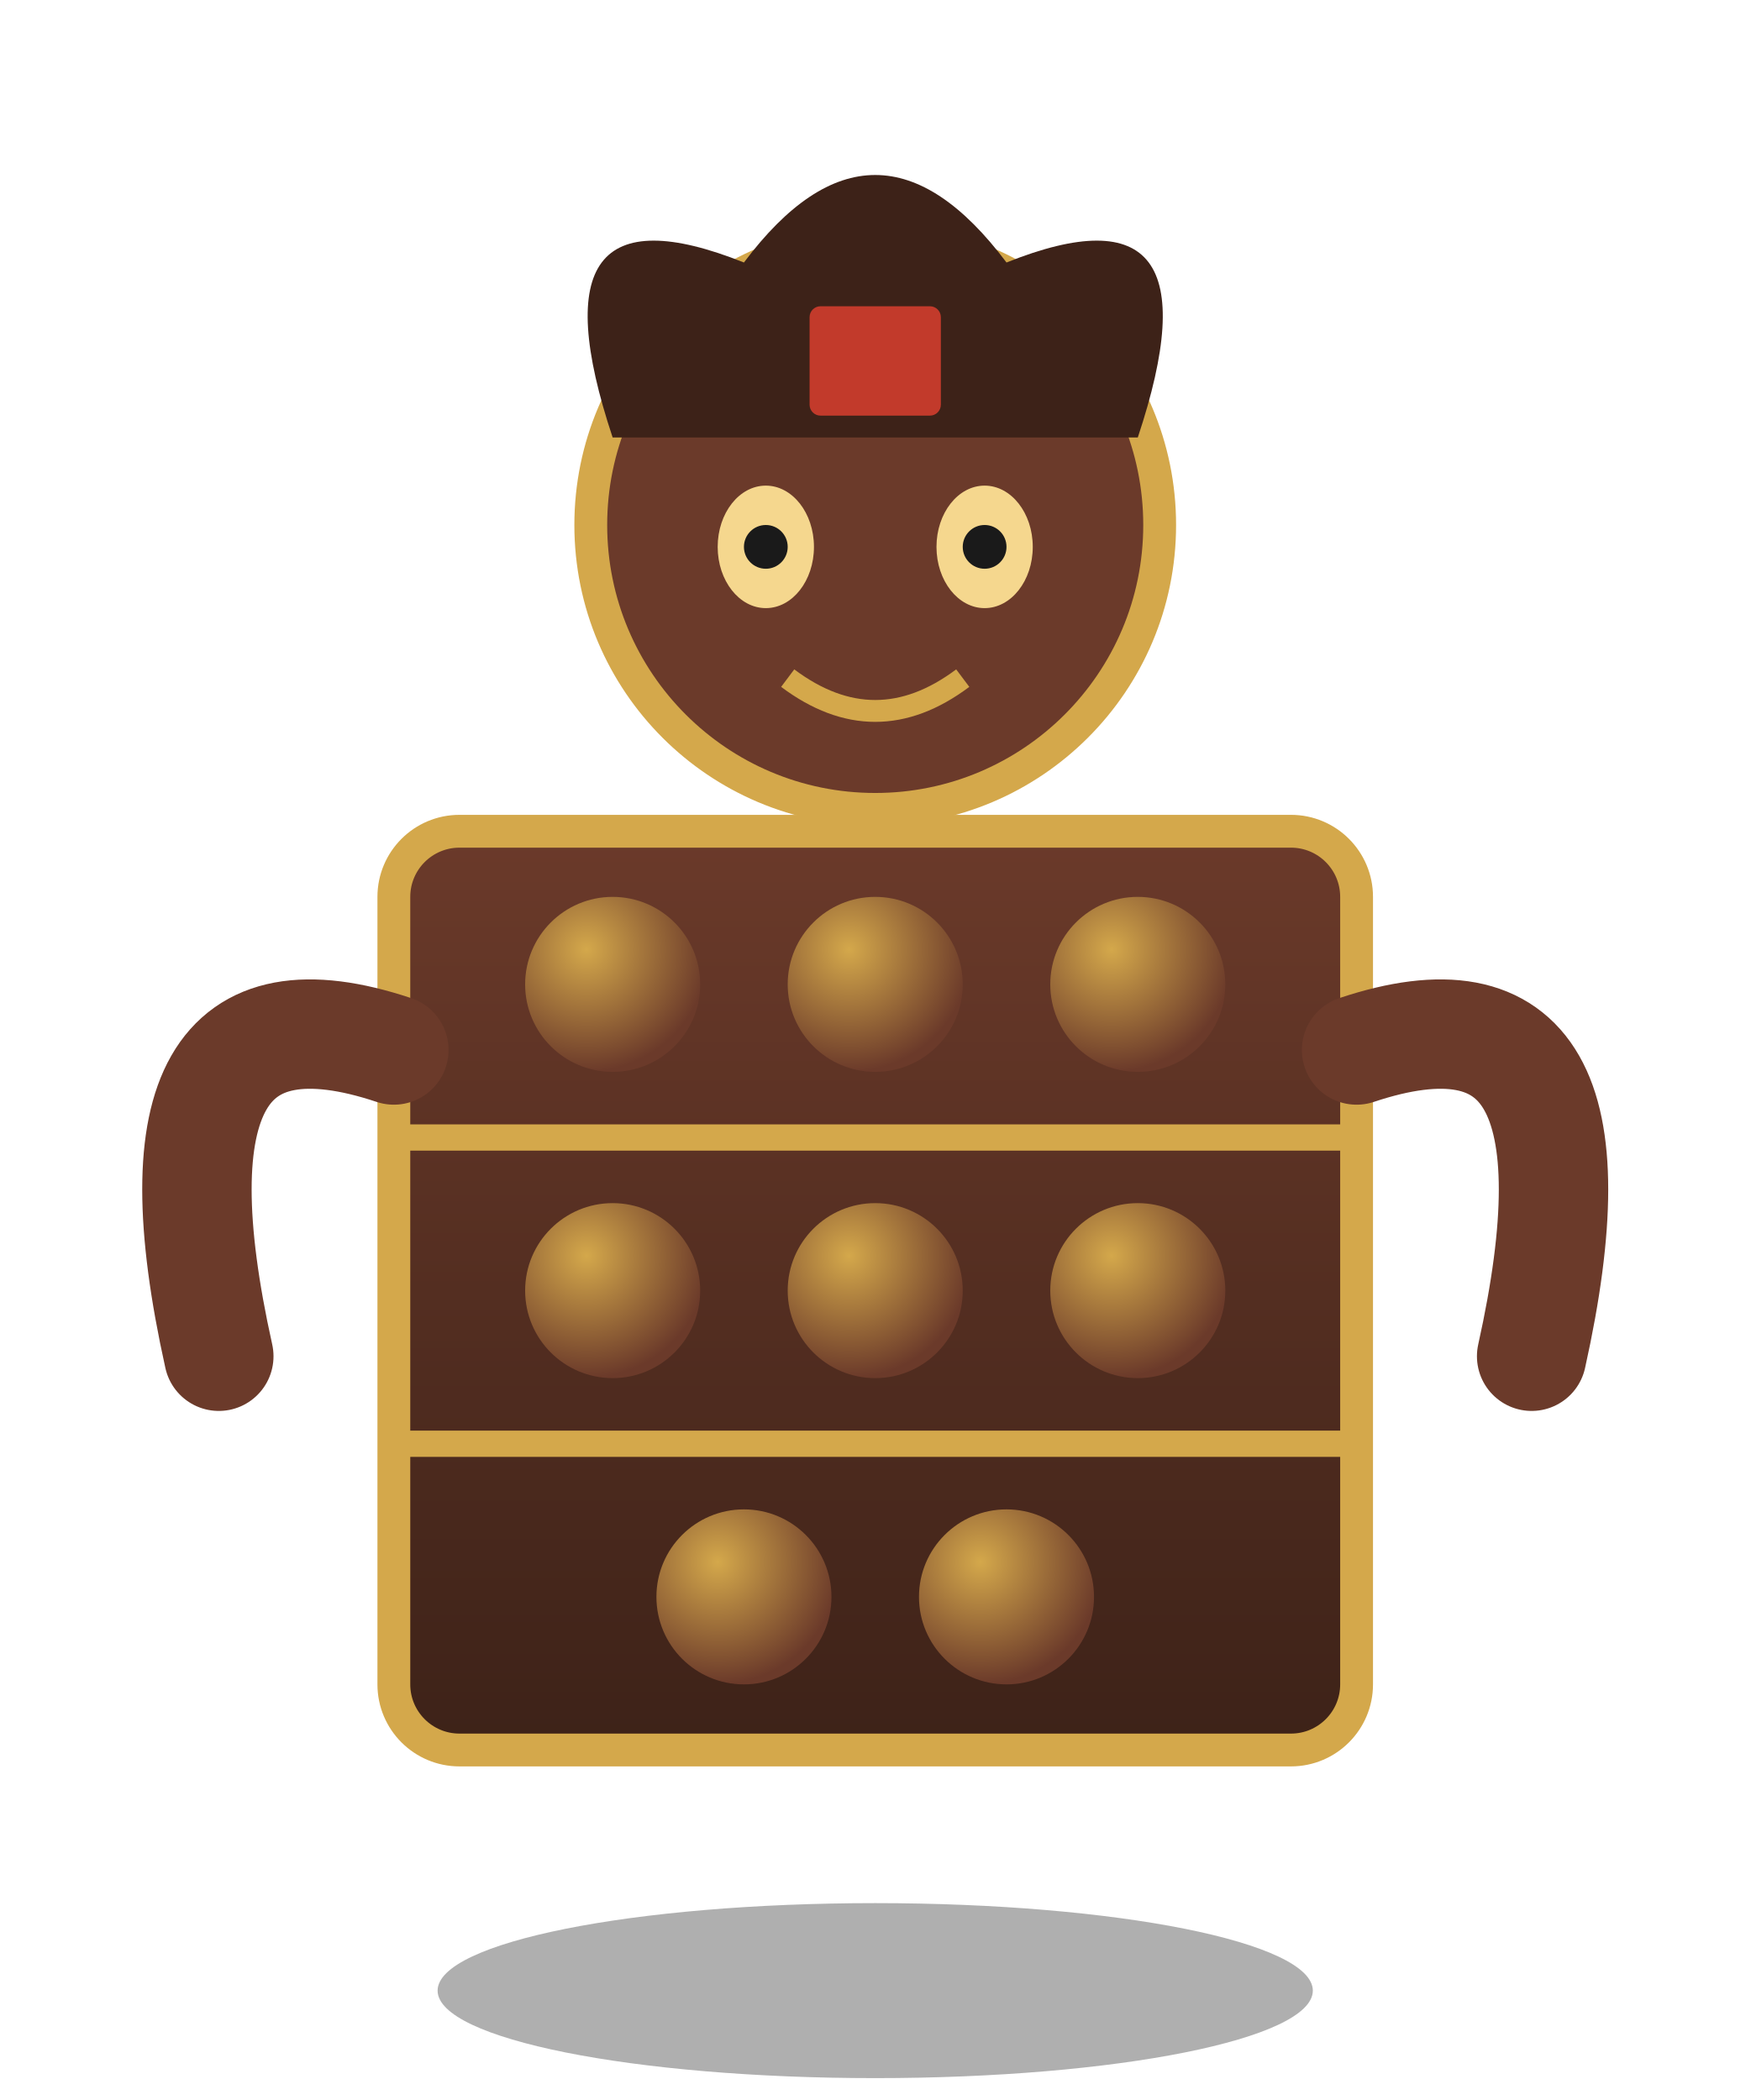
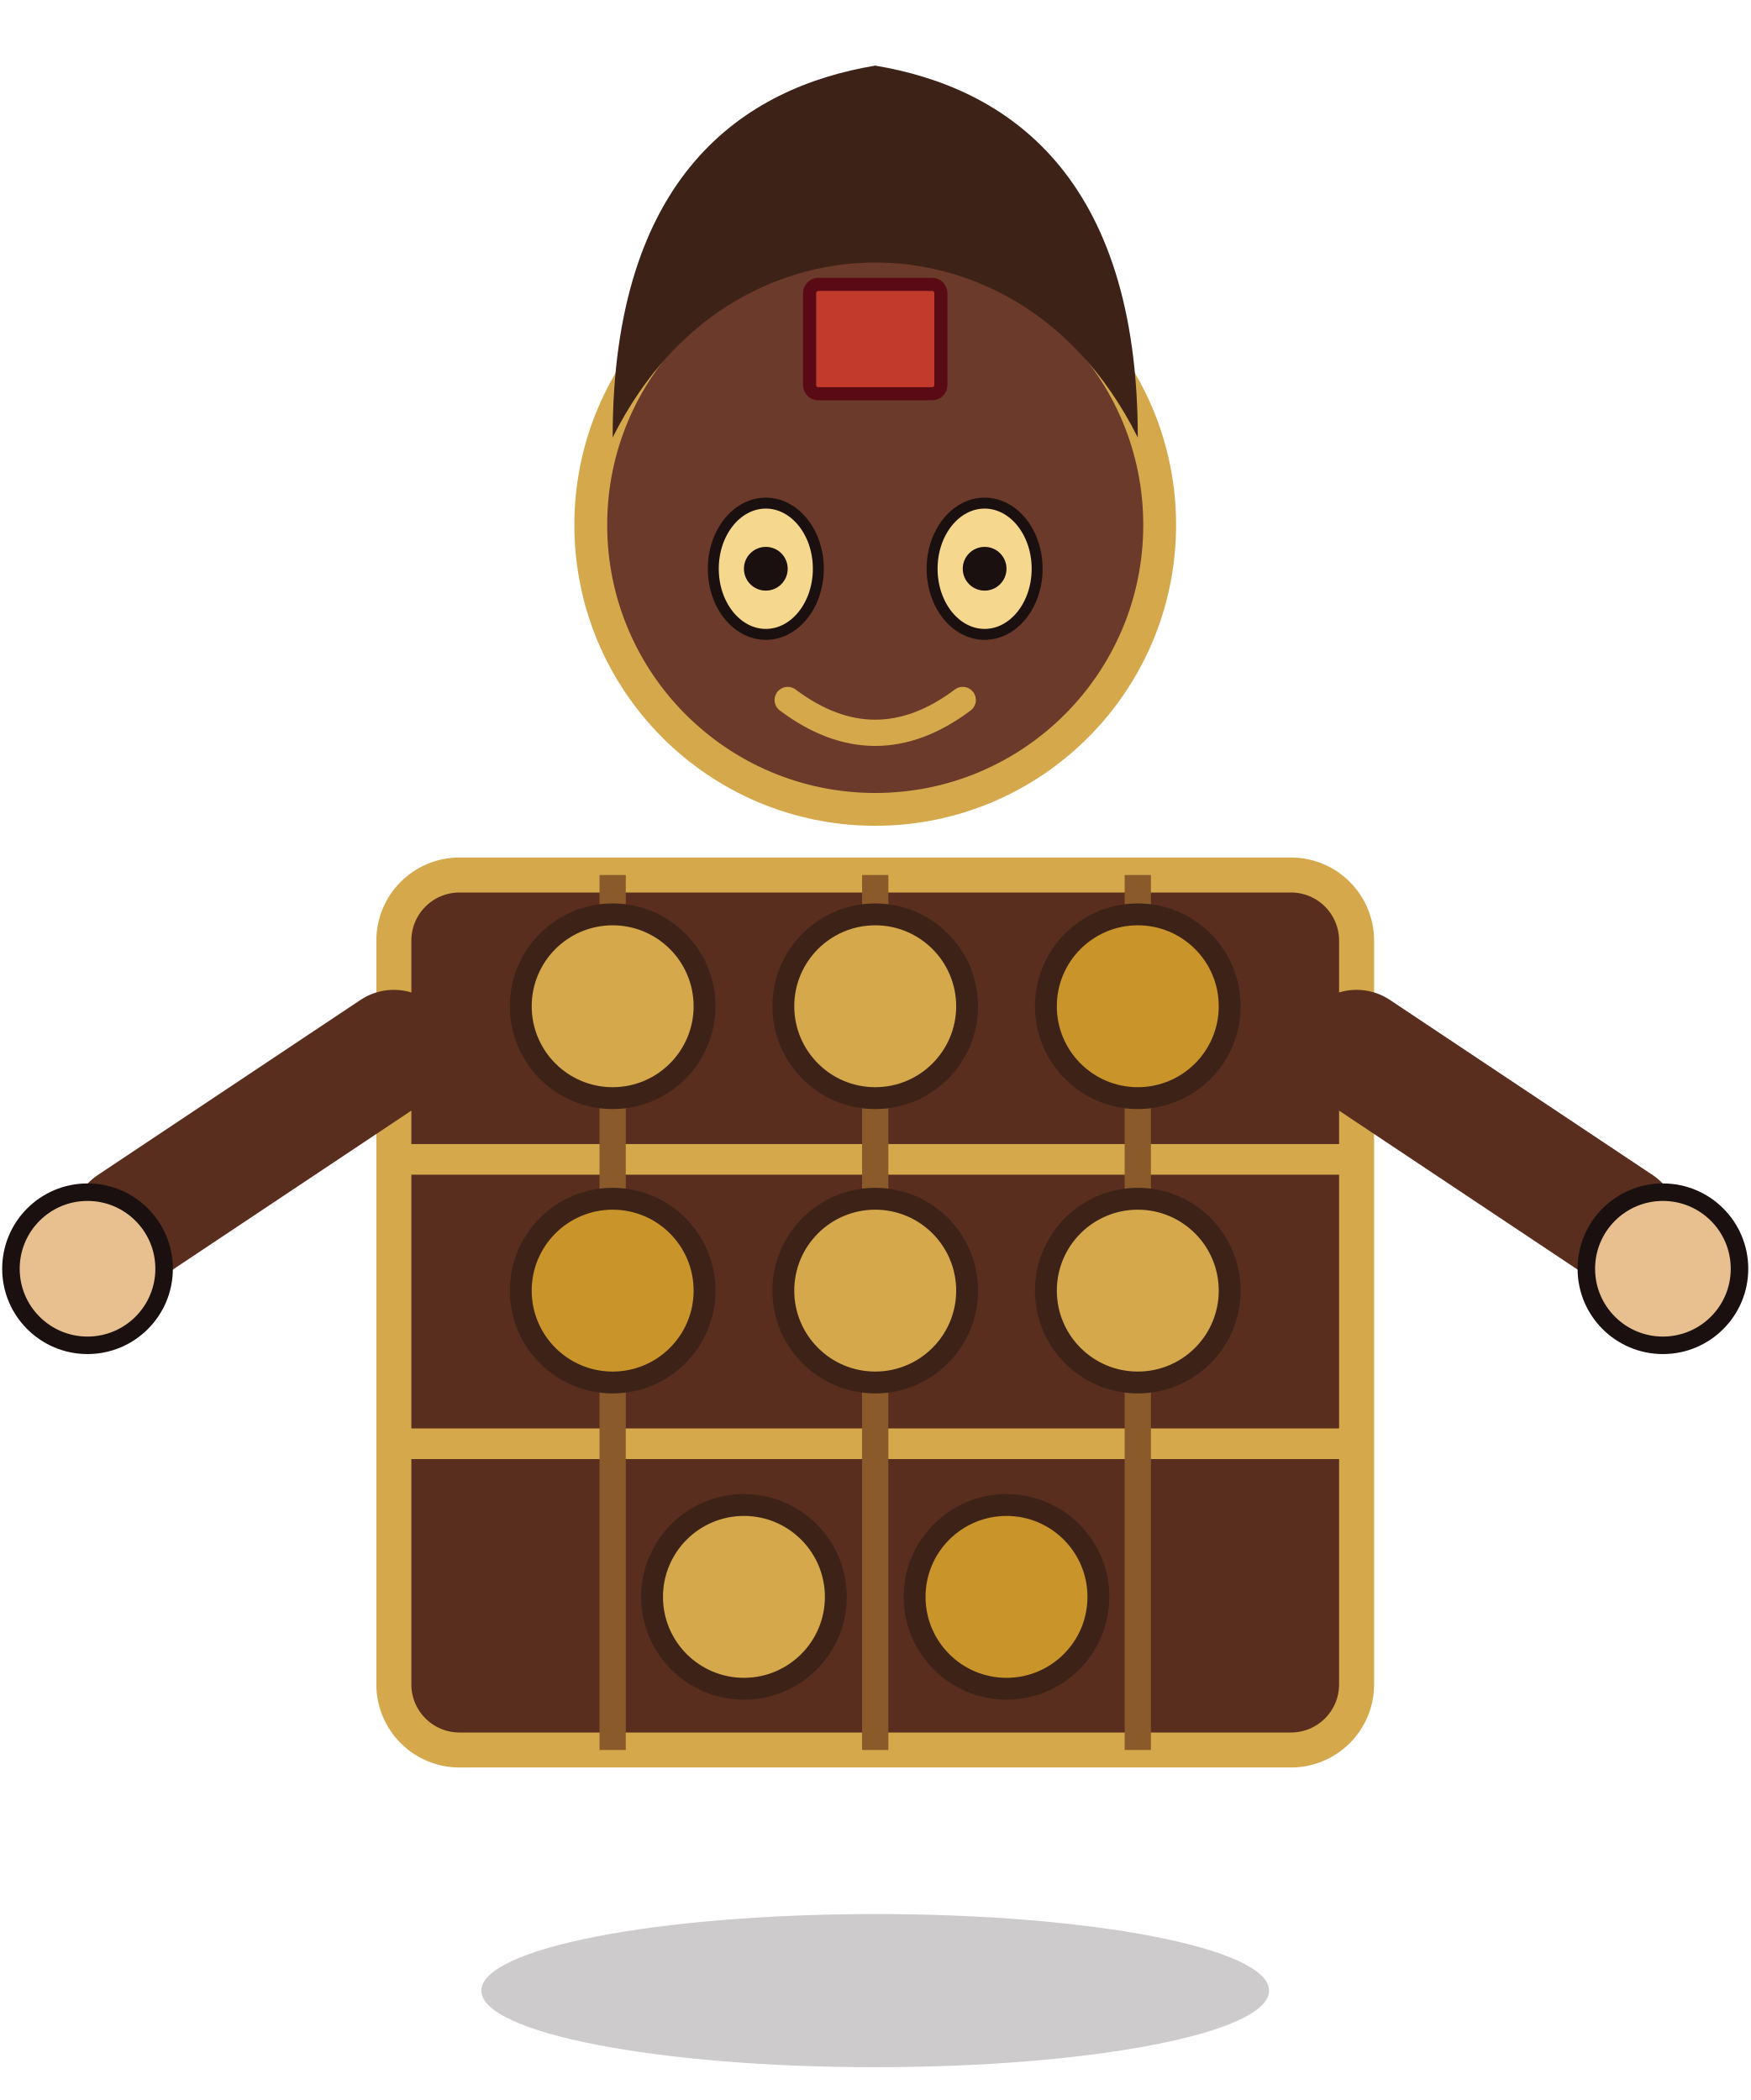
<svg xmlns="http://www.w3.org/2000/svg" viewBox="0 0 80 96" width="80" height="96">
-   <defs>
-     <linearGradient id="frame" x1="0" y1="0" x2="0" y2="1">
-       <stop offset="0%" stop-color="#6B3A2A" />
-       <stop offset="100%" stop-color="#3d2218" />
-     </linearGradient>
-     <radialGradient id="bead" cx="35%" cy="30%" r="70%">
-       <stop offset="0%" stop-color="#D4A84B" />
-       <stop offset="100%" stop-color="#6B3A2A" />
-     </radialGradient>
-   </defs>
-   <ellipse cx="40" cy="91" rx="20" ry="4" fill="#1A1A1A" opacity=".35" />
-   <rect x="18" y="38" width="44" height="42" rx="3" fill="url(#frame)" stroke="#D4A84B" stroke-width="1.5" />
-   <line x1="18" y1="52" x2="62" y2="52" stroke="#D4A84B" stroke-width="1.2" />
-   <line x1="18" y1="66" x2="62" y2="66" stroke="#D4A84B" stroke-width="1.2" />
-   <g fill="url(#bead)">
-     <circle cx="28" cy="45" r="4" />
-     <circle cx="40" cy="45" r="4" />
-     <circle cx="52" cy="45" r="4" />
-     <circle cx="28" cy="59" r="4" />
-     <circle cx="40" cy="59" r="4" />
-     <circle cx="52" cy="59" r="4" />
-     <circle cx="34" cy="73" r="4" />
-     <circle cx="46" cy="73" r="4" />
-   </g>
-   <path d="M18 48 Q6 44 10 62" fill="none" stroke="#6B3A2A" stroke-width="5" stroke-linecap="round" />
-   <path d="M62 48 Q74 44 70 62" fill="none" stroke="#6B3A2A" stroke-width="5" stroke-linecap="round" />
+   <ellipse cx="40" cy="91" rx="18" ry="3.5" fill="#1A1010" opacity=".22" />
+   <rect x="18" y="40" width="44" height="40" rx="3" fill="#5A2E1E" stroke="#D4A84B" stroke-width="1.6" />
+   <line x1="18" y1="53" x2="62" y2="53" stroke="#D4A84B" stroke-width="1.4" />
+   <line x1="18" y1="66" x2="62" y2="66" stroke="#D4A84B" stroke-width="1.4" />
+   <line x1="28" y1="40" x2="28" y2="80" stroke="#8B5A2B" stroke-width="1.2" />
+   <line x1="40" y1="40" x2="40" y2="80" stroke="#8B5A2B" stroke-width="1.2" />
+   <line x1="52" y1="40" x2="52" y2="80" stroke="#8B5A2B" stroke-width="1.2" />
+   <circle cx="28" cy="46" r="4.2" fill="#D4A84B" stroke="#3d2218" stroke-width="1" />
+   <circle cx="40" cy="46" r="4.2" fill="#D4A84B" stroke="#3d2218" stroke-width="1" />
+   <circle cx="52" cy="46" r="4.2" fill="#C9952A" stroke="#3d2218" stroke-width="1" />
+   <circle cx="28" cy="59" r="4.2" fill="#C9952A" stroke="#3d2218" stroke-width="1" />
+   <circle cx="40" cy="59" r="4.2" fill="#D4A84B" stroke="#3d2218" stroke-width="1" />
+   <circle cx="52" cy="59" r="4.2" fill="#D4A84B" stroke="#3d2218" stroke-width="1" />
+   <circle cx="34" cy="73" r="4.2" fill="#D4A84B" stroke="#3d2218" stroke-width="1" />
+   <circle cx="46" cy="73" r="4.2" fill="#C9952A" stroke="#3d2218" stroke-width="1" />
+   <path d="M18 48 L6 56" stroke="#5A2E1E" stroke-width="5.5" stroke-linecap="round" />
+   <path d="M62 48 L74 56" stroke="#5A2E1E" stroke-width="5.5" stroke-linecap="round" />
+   <circle cx="4" cy="58" r="3.5" fill="#E8C090" stroke="#1A1010" stroke-width=".8" />
+   <circle cx="76" cy="58" r="3.5" fill="#E8C090" stroke="#1A1010" stroke-width=".8" />
  <circle cx="40" cy="24" r="13" fill="#6B3A2A" stroke="#D4A84B" stroke-width="1.5" />
-   <path d="M28 20 Q24 8 34 12 Q40 4 46 12 Q56 8 52 20" fill="#3d2218" />
-   <ellipse cx="35" cy="25" rx="2.2" ry="2.8" fill="#F5D78E" />
-   <ellipse cx="45" cy="25" rx="2.2" ry="2.8" fill="#F5D78E" />
-   <circle cx="35" cy="25" r="1" fill="#1A1A1A" />
-   <circle cx="45" cy="25" r="1" fill="#1A1A1A" />
-   <path d="M36 31 Q40 34 44 31" fill="none" stroke="#D4A84B" stroke-width="1" />
-   <rect x="37" y="14" width="6" height="5" rx="0.5" fill="#C23A2B" />
+   <path d="M28 20 C28 8 34 4 40 3 C46 4 52 8 52 20 C49 14 44 12 40 12 C36 12 31 14 28 20 Z" fill="#3d2218" />
+   <rect x="37" y="13" width="6" height="5" rx=".4" fill="#C23A2B" stroke="#5A0A14" stroke-width=".6" />
+   <ellipse cx="35" cy="26" rx="2.4" ry="3" fill="#F5D78E" stroke="#1A1010" stroke-width=".5" />
+   <ellipse cx="45" cy="26" rx="2.4" ry="3" fill="#F5D78E" stroke="#1A1010" stroke-width=".5" />
+   <circle cx="35" cy="26" r="1" fill="#1A1010" />
+   <circle cx="45" cy="26" r="1" fill="#1A1010" />
+   <path d="M36 32 Q40 35 44 32" fill="none" stroke="#D4A84B" stroke-width="1.2" stroke-linecap="round" />
</svg>
